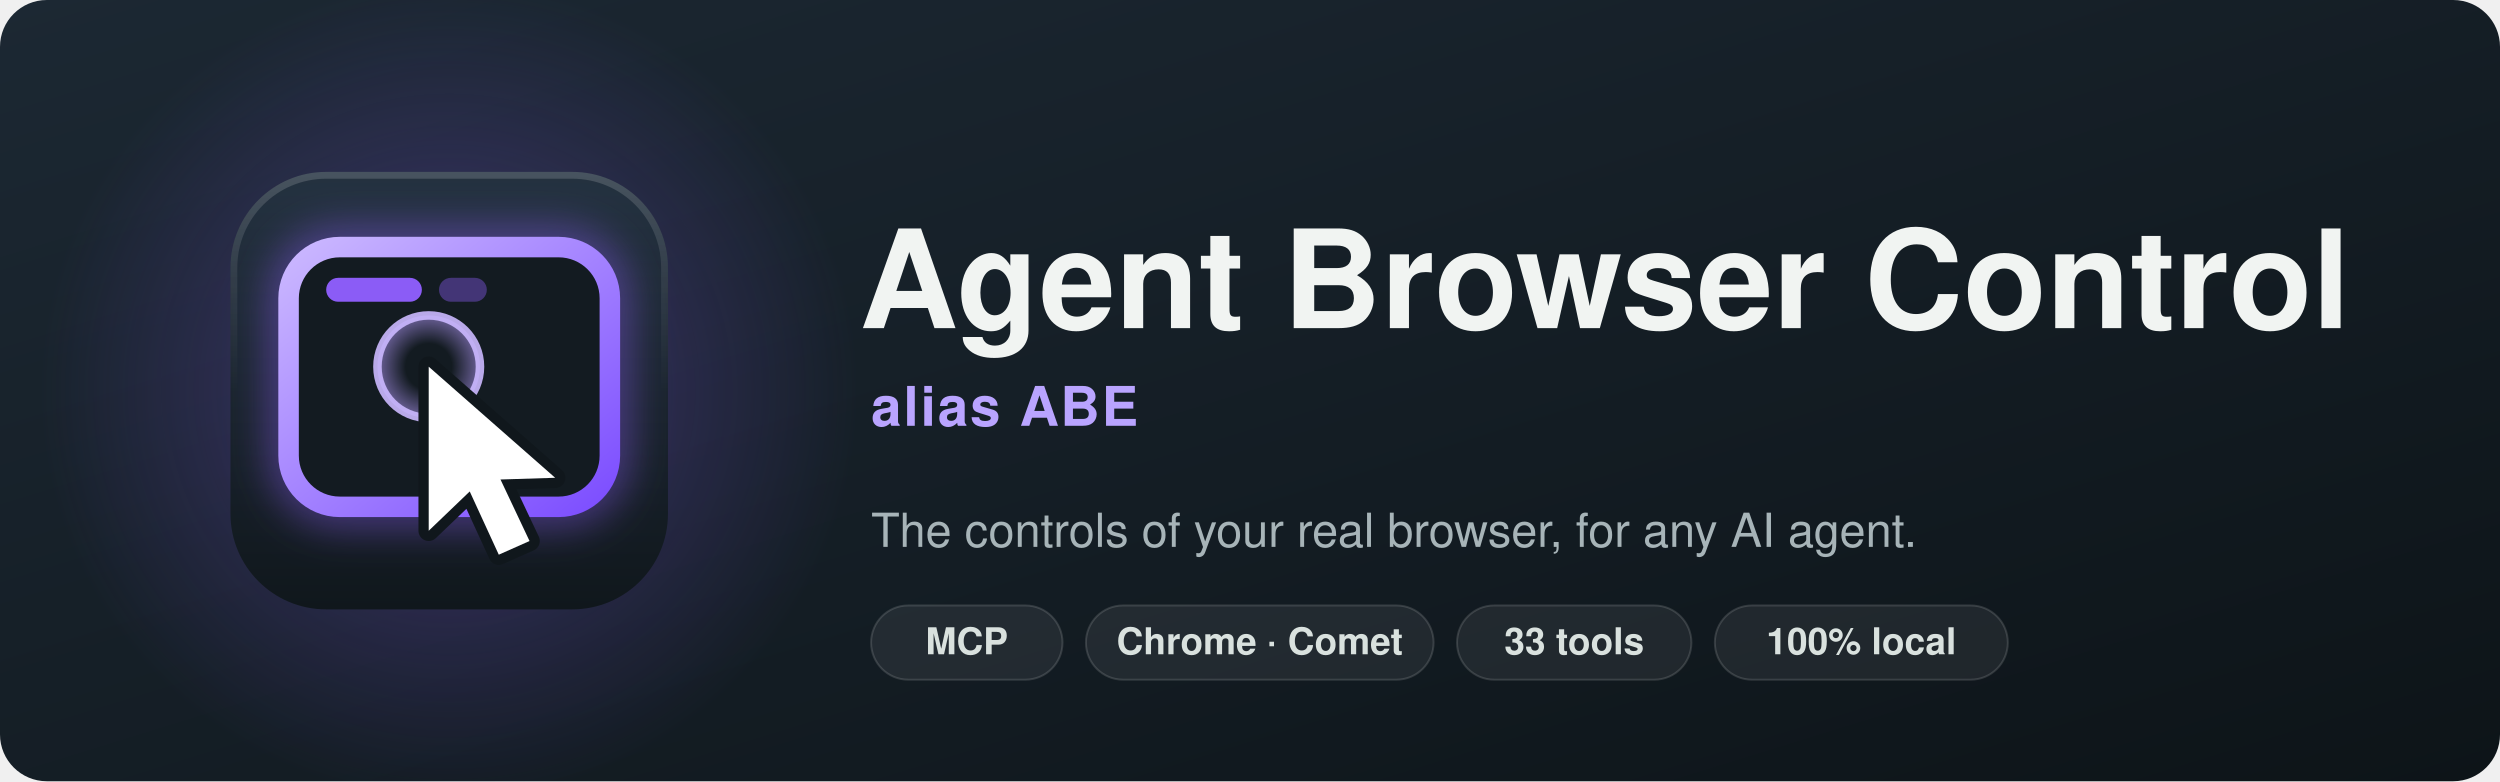
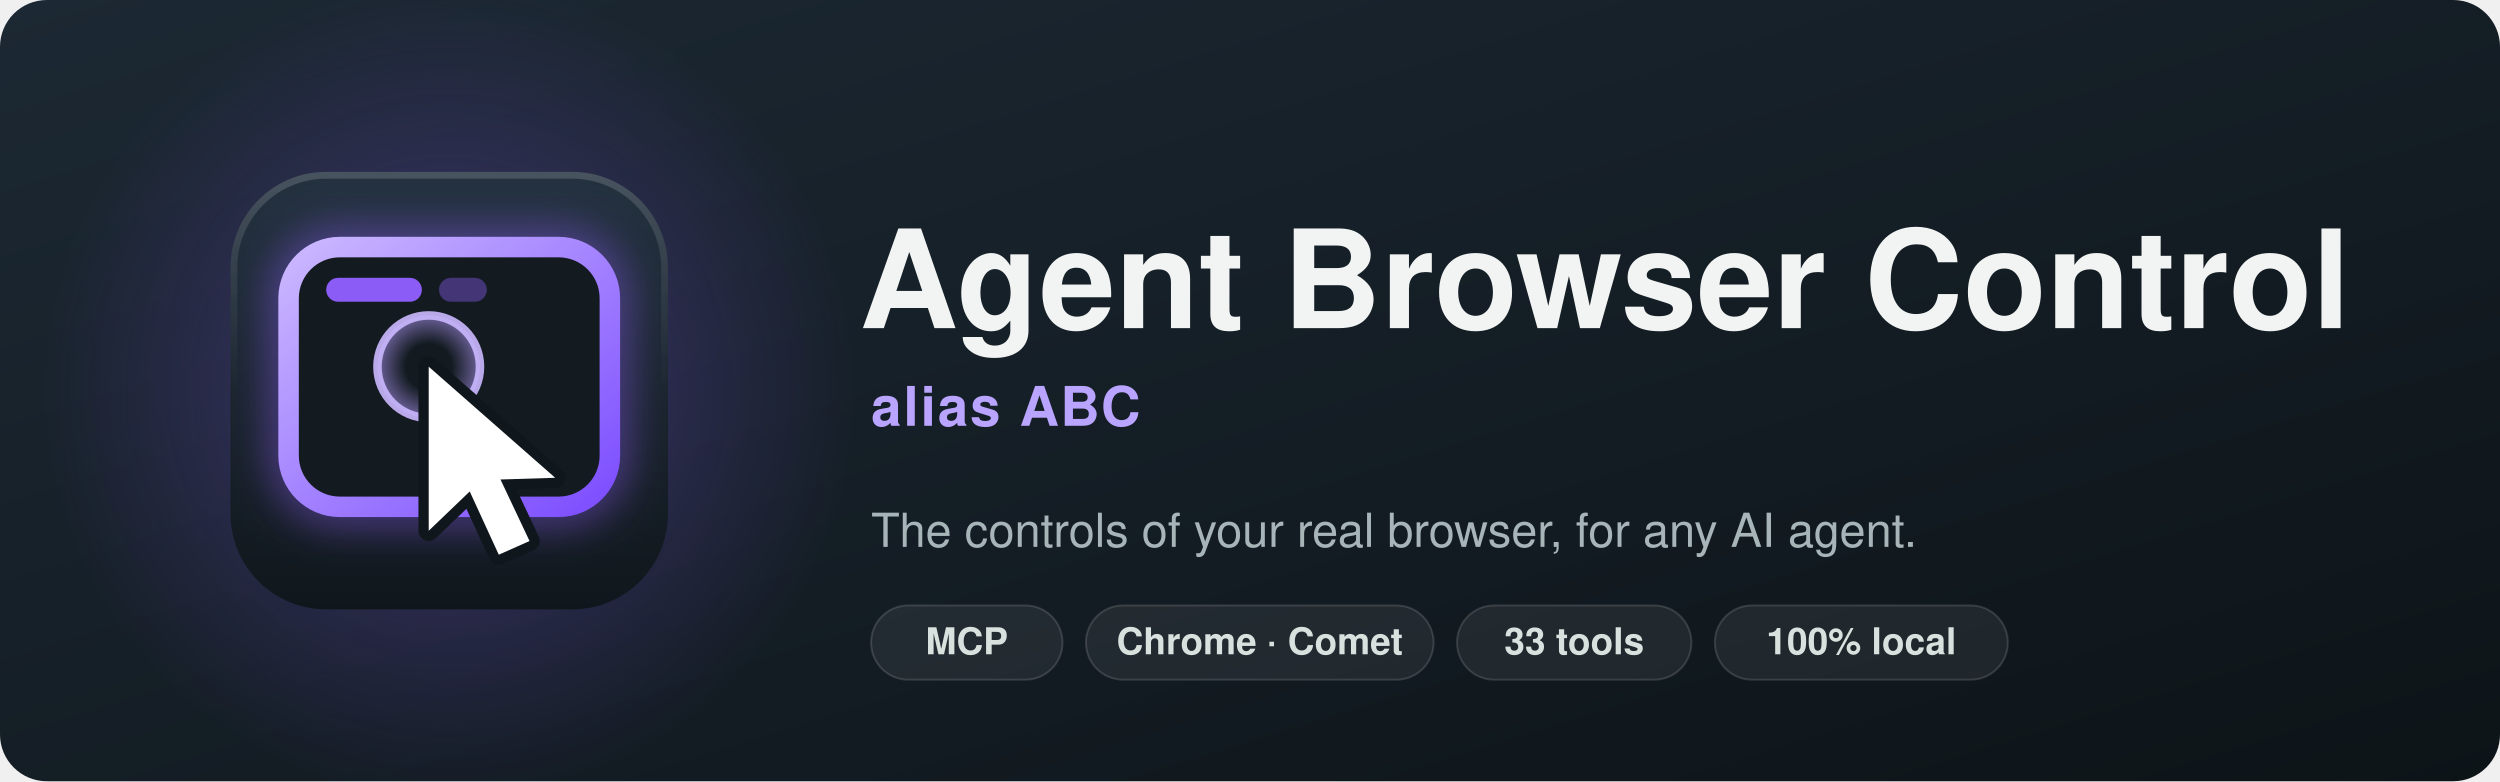
<svg xmlns="http://www.w3.org/2000/svg" viewBox="0 0 1280 400" width="1280" height="400">
  <defs>
    <linearGradient id="bg" x1="0" y1="0" x2="0" y2="1">
      <stop offset="0" stop-color="#243240" />
      <stop offset="1" stop-color="#10171c" />
    </linearGradient>
    <linearGradient id="edge" x1="0" y1="0" x2="0" y2="1">
      <stop offset="0" stop-color="#ffffff" stop-opacity=".16" />
      <stop offset=".5" stop-color="#ffffff" stop-opacity="0" />
    </linearGradient>
    <linearGradient id="frame" x1="0" y1="0" x2="1" y2="1">
      <stop offset="0" stop-color="#cbb8ff" />
      <stop offset="1" stop-color="#7c4dff" />
    </linearGradient>
    <radialGradient id="pulse">
      <stop offset=".45" stop-color="#b79cff" stop-opacity="0" />
      <stop offset="1" stop-color="#b79cff" stop-opacity=".55" />
    </radialGradient>
    <filter id="glow" x="-40%" y="-40%" width="180%" height="180%">
      <feGaussianBlur stdDeviation="6" />
    </filter>
    <linearGradient id="page" x1="0" y1="0" x2="1" y2="1">
      <stop offset="0" stop-color="#1c2833" />
      <stop offset="1" stop-color="#0d1418" />
    </linearGradient>
    <radialGradient id="aura" cx="0.5" cy="0.5" r="0.5">
      <stop offset="0" stop-color="#8b5cf6" stop-opacity=".35" />
      <stop offset="1" stop-color="#8b5cf6" stop-opacity="0" />
    </radialGradient>
  </defs>
  <rect width="1280" height="400" rx="24" fill="url(#page)" />
  <circle cx="230" cy="200" r="210" fill="url(#aura)" />
  <g transform="translate(118 88) scale(1.75)">
    <rect width="128" height="128" rx="28" fill="url(#bg)" />
    <rect x="1" y="1" width="126" height="126" rx="27" fill="none" stroke="url(#edge)" stroke-width="2" />
    <rect x="17" y="22" width="94" height="76" rx="15" fill="none" stroke="#8b5cf6" stroke-width="10" opacity=".55" filter="url(#glow)" />
    <rect x="17" y="22" width="94" height="76" rx="15" fill="#131b21" stroke="url(#frame)" stroke-width="6" />
    <rect x="28" y="31" width="28" height="7" rx="3.5" fill="#8b5cf6" />
    <rect x="61" y="31" width="14" height="7" rx="3.5" fill="#8b5cf6" opacity=".4" />
    <circle cx="58" cy="57" r="15" fill="url(#pulse)" />
    <circle cx="58" cy="57" r="15" fill="none" stroke="#cbb8ff" stroke-width="2.5" opacity=".9" />
    <path d="M58 57 L58 105 L70 93.5 L78.5 112 L87.5 108 L79 90 L95 89.5 Z" fill="#ffffff" stroke="#10171c" stroke-width="6" stroke-linejoin="round" paint-order="stroke" />
  </g>
  <text x="440" y="168" font-family="Segoe UI Variable Display, Segoe UI, Helvetica, Arial, sans-serif" font-size="70" font-weight="700" fill="#f1f4f2">Agent Browser Control</text>
-   <text x="446" y="218" font-family="Segoe UI, Helvetica, Arial, sans-serif" font-size="28" font-weight="600" fill="#b9a4ff" letter-spacing="1">alias ABE</text>
+   <text x="446" y="218" font-family="Segoe UI, Helvetica, Arial, sans-serif" font-size="28" font-weight="600" fill="#b9a4ff" letter-spacing="1">alias ABC</text>
  <text x="446" y="280" font-family="Segoe UI, Helvetica, Arial, sans-serif" font-size="24" fill="#a7b4b8">The controls of your real browser, for any AI agent.</text>
  <g font-family="Segoe UI, Helvetica, Arial, sans-serif" font-size="19" font-weight="600" fill="#d9e1de">
    <rect x="446" y="310" width="98" height="38" rx="19" fill="#ffffff" fill-opacity=".07" stroke="#ffffff" stroke-opacity=".14" />
    <text x="495" y="335" text-anchor="middle">MCP</text>
    <rect x="556" y="310" width="178" height="38" rx="19" fill="#ffffff" fill-opacity=".07" stroke="#ffffff" stroke-opacity=".14" />
    <text x="645" y="335" text-anchor="middle">Chrome · Comet</text>
    <rect x="746" y="310" width="120" height="38" rx="19" fill="#ffffff" fill-opacity=".07" stroke="#ffffff" stroke-opacity=".14" />
    <text x="806" y="335" text-anchor="middle">33 tools</text>
    <rect x="878" y="310" width="150" height="38" rx="19" fill="#ffffff" fill-opacity=".07" stroke="#ffffff" stroke-opacity=".14" />
    <text x="953" y="335" text-anchor="middle">100% local</text>
  </g>
</svg>
